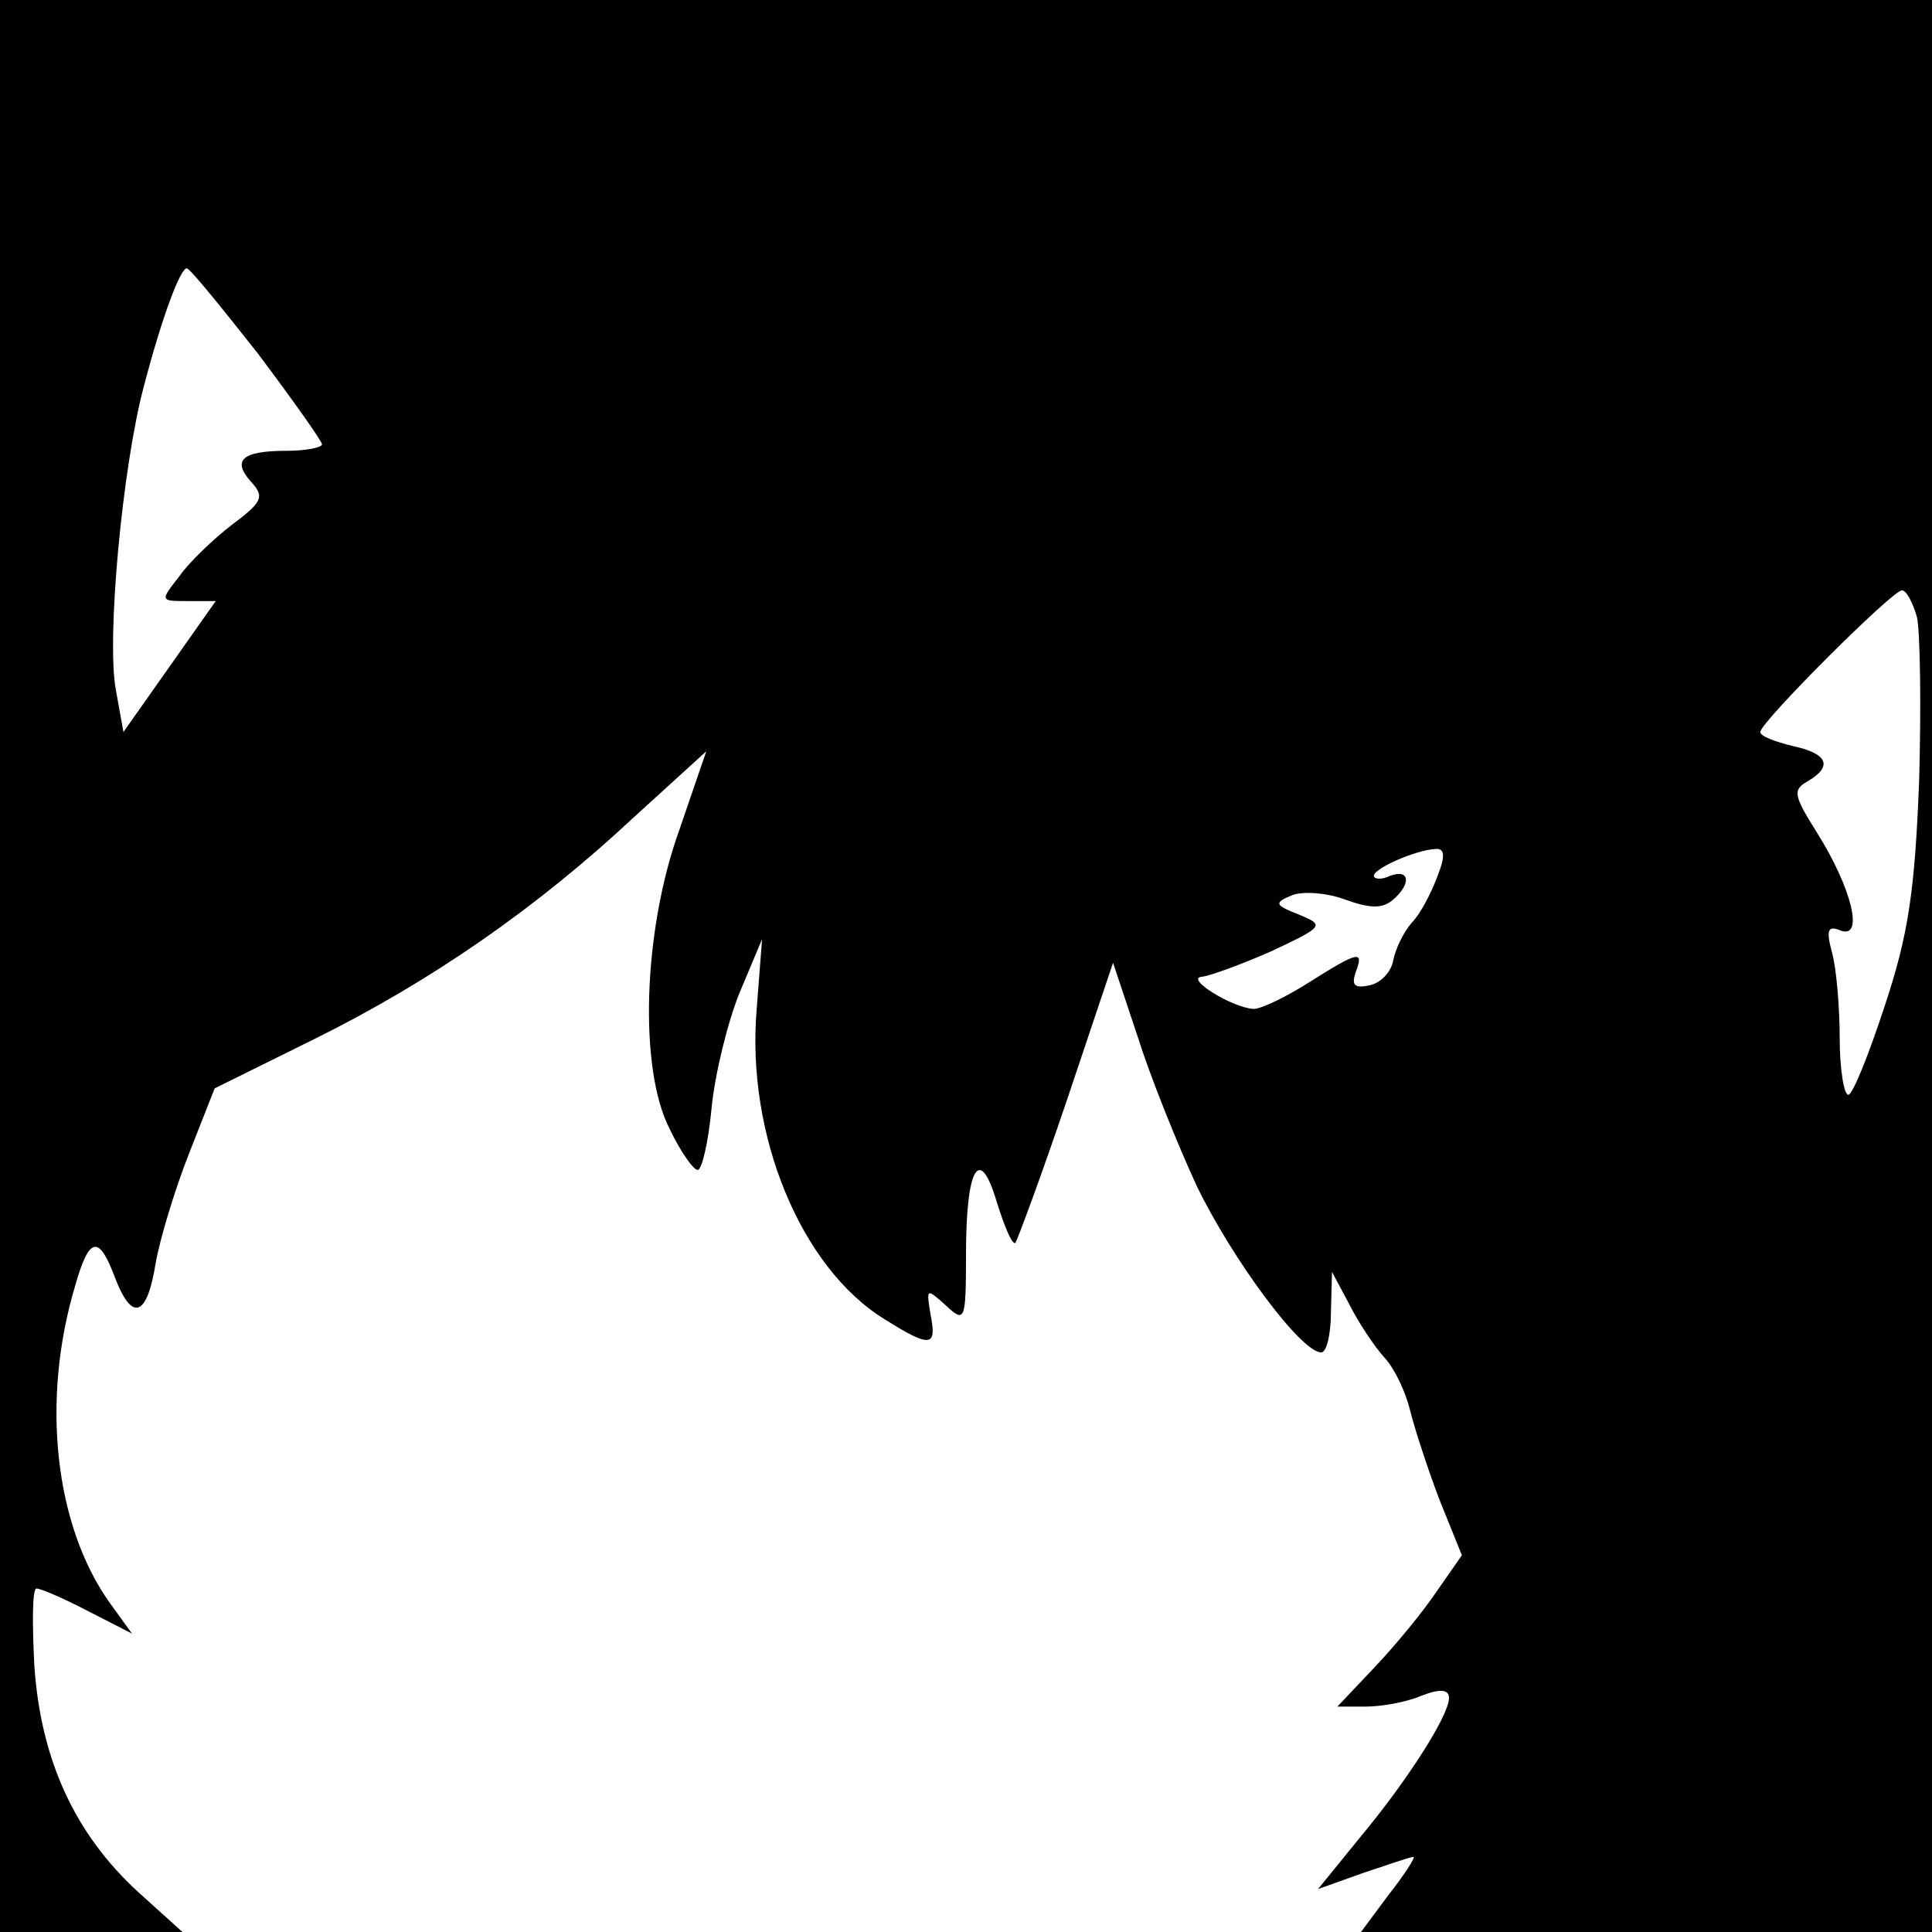
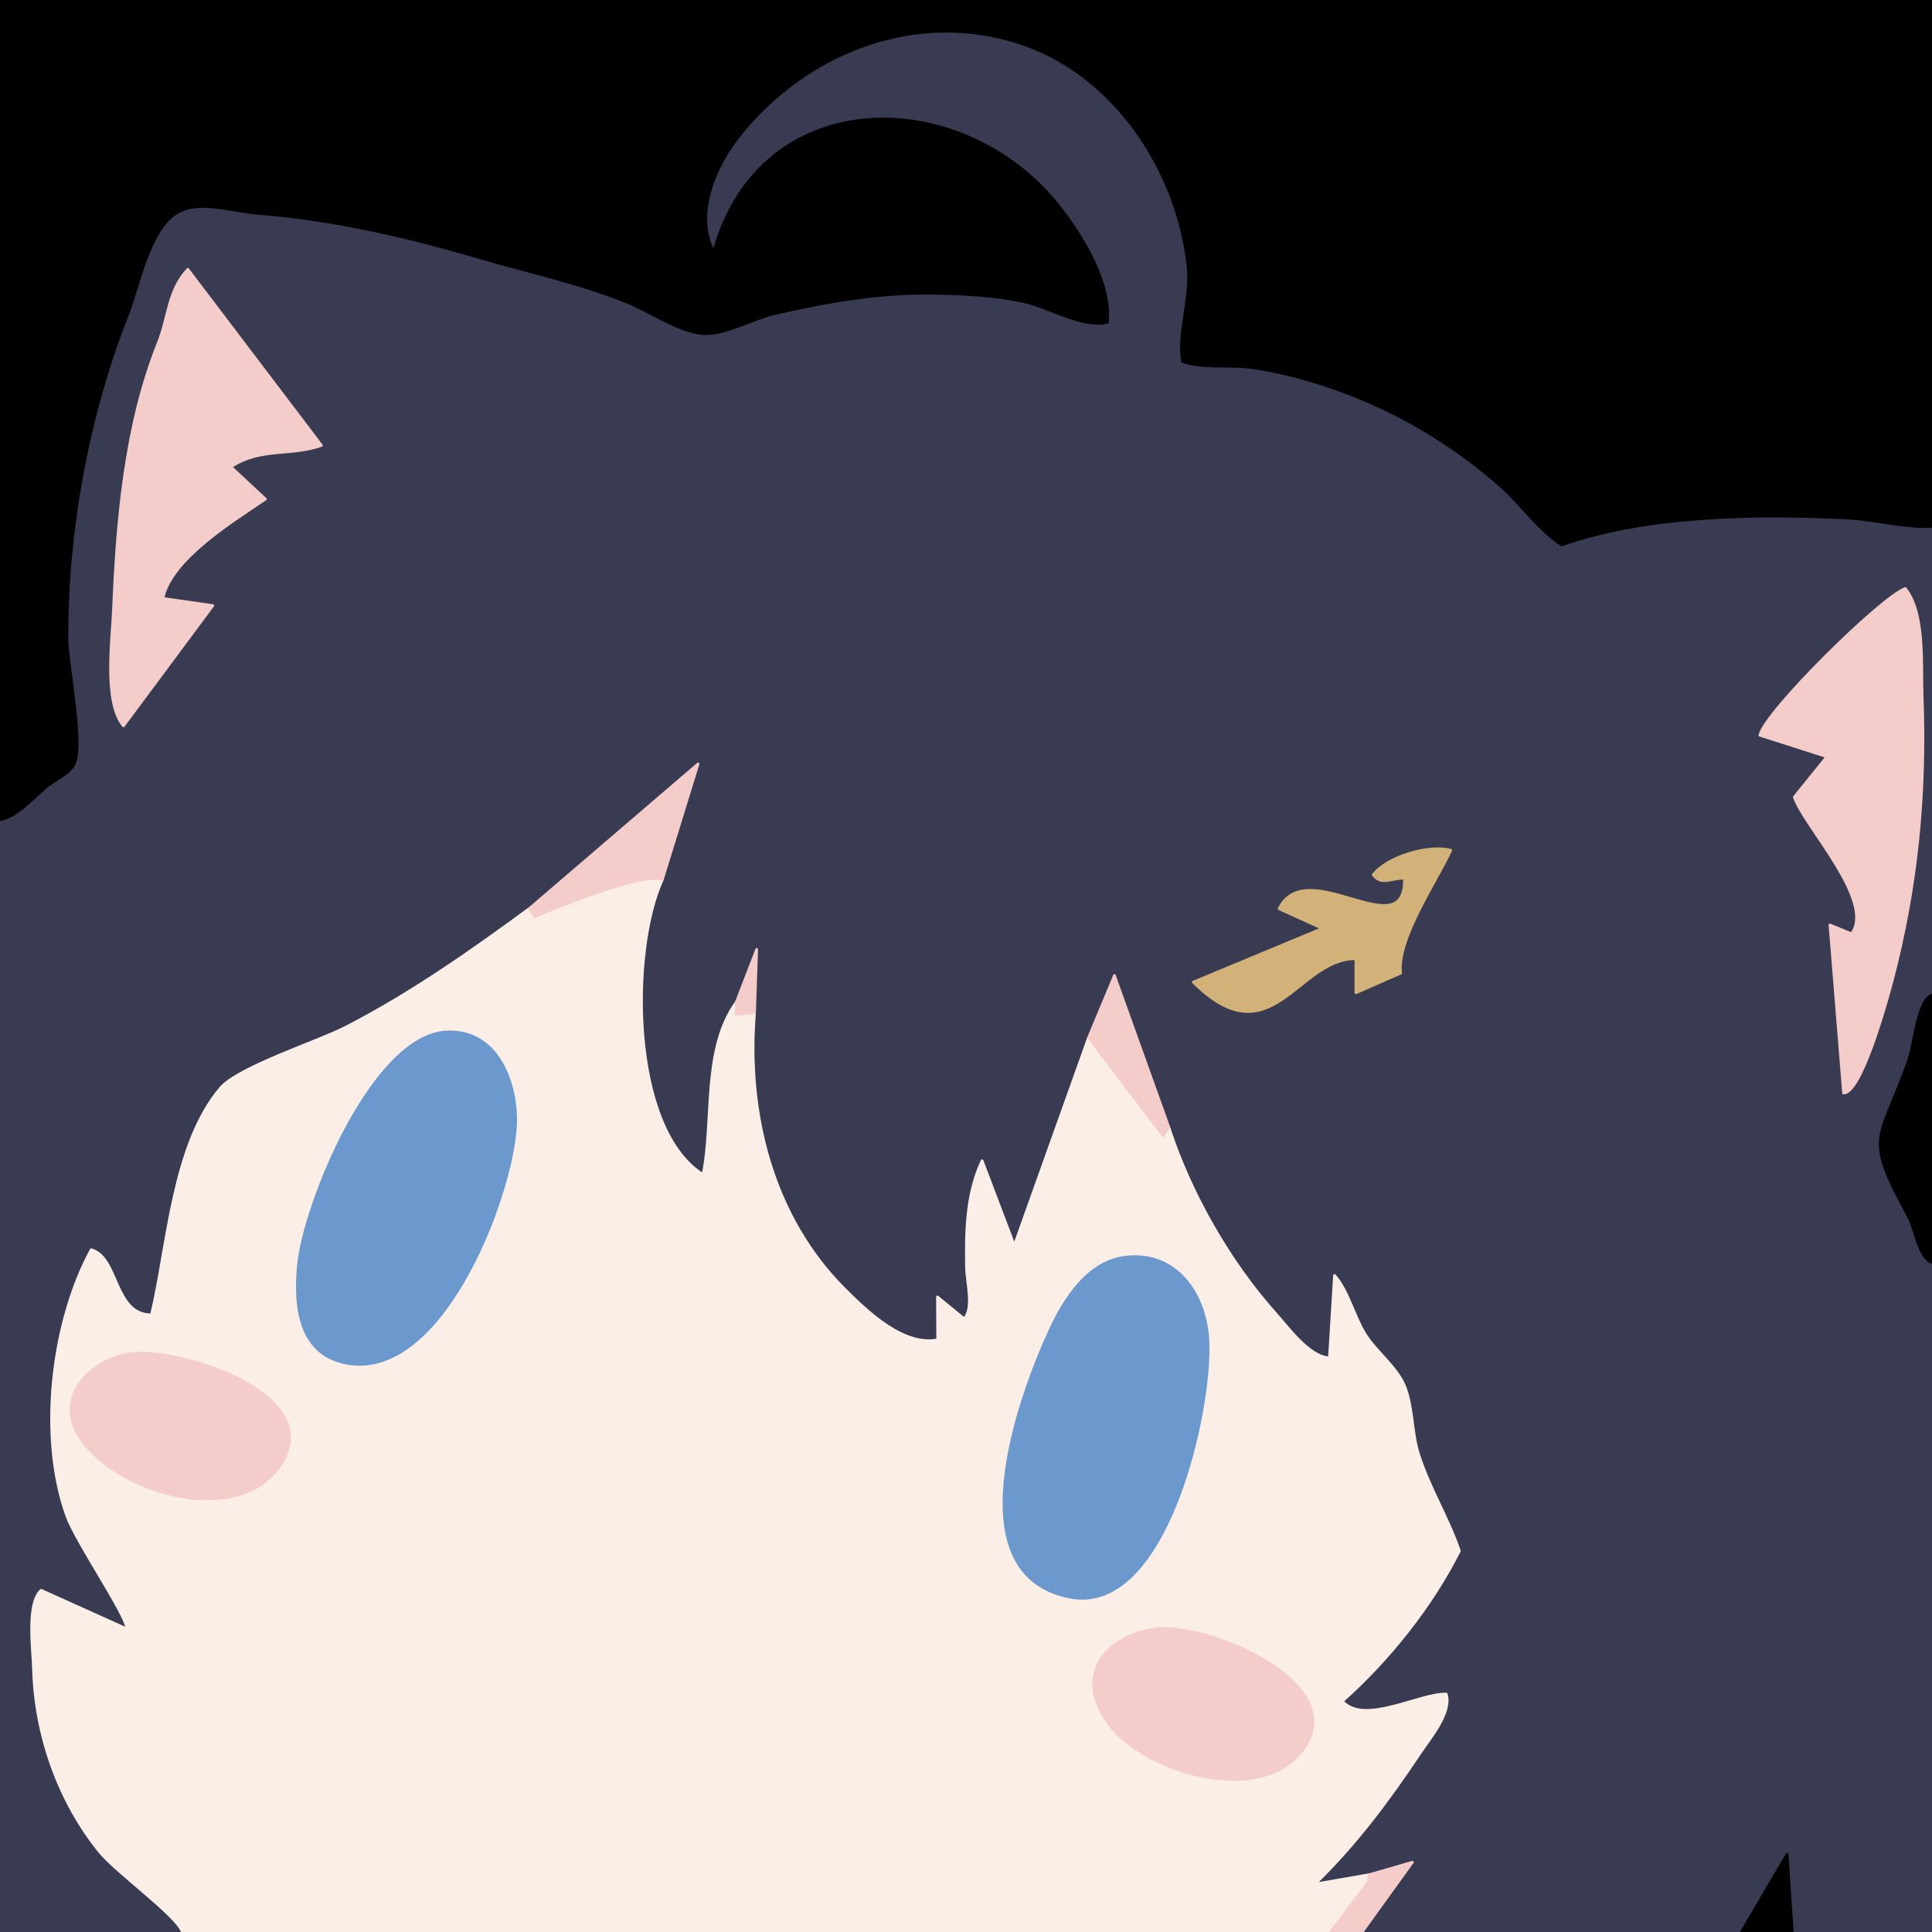
- <svg xmlns="http://www.w3.org/2000/svg" version="1.0" width="180pt" height="180pt" viewBox="0 0 180 180" preserveAspectRatio="xMidYMid meet">
-   <g transform="translate(0,180) scale(0.1,-0.1)" fill="#000000" stroke="none">
-     <path d="M0 900 l0 -900 85 0 85 0 -41 37 c-59 54 -91 123 -97 211 -2 39 -2 72 2 72 4 0 25 -9 48 -21 l41 -21 -21 29 c-51 72 -64 188 -32 295 13 46 22 48 37 8 16 -42 30 -37 38 13 4 23 18 69 31 102 l24 61 93 46 c109 54 207 122 298 207 l67 61 -25 -73 c-34 -94 -38 -223 -9 -279 10 -21 22 -38 26 -38 4 0 10 26 13 58 3 31 15 80 26 107 l21 50 -5 -65 c-10 -117 41 -241 119 -289 43 -27 49 -26 43 4 -4 25 -4 25 14 9 18 -17 19 -15 19 47 0 83 13 103 29 48 7 -22 14 -39 17 -37 2 3 24 62 48 133 l43 128 23 -69 c12 -38 37 -100 55 -139 33 -68 97 -155 116 -155 5 0 9 17 9 38 l1 37 16 -30 c8 -16 23 -39 33 -50 10 -11 20 -33 24 -50 4 -16 16 -53 27 -82 l21 -52 -23 -33 c-12 -18 -38 -50 -58 -71 l-35 -37 26 0 c15 0 38 4 52 10 18 7 26 6 26 -2 0 -16 -38 -76 -83 -130 l-39 -48 42 15 c24 8 44 15 47 15 2 0 -8 -16 -23 -35 l-26 -35 266 0 266 0 0 900 0 900 -900 0 -900 0 0 -900z m240 571 c33 -44 60 -82 60 -85 0 -3 -15 -6 -33 -6 -42 0 -51 -9 -33 -29 13 -14 10 -19 -18 -40 -17 -13 -40 -35 -49 -48 -18 -23 -18 -23 8 -23 l26 0 -43 -61 -43 -61 -7 39 c-9 47 6 208 26 283 17 65 34 110 40 110 3 0 32 -36 66 -79z m1546 -246 c3 -14 4 -83 2 -153 -4 -102 -10 -143 -32 -209 -15 -46 -30 -83 -34 -83 -4 0 -8 24 -8 53 0 28 -3 64 -7 79 -6 22 -4 26 8 21 22 -8 10 40 -22 91 -22 35 -23 40 -9 48 24 14 19 26 -14 33 -16 4 -30 9 -30 13 0 9 123 132 132 132 4 0 10 -11 14 -25z m-447 -242 c-6 -16 -16 -35 -24 -43 -7 -8 -15 -24 -17 -35 -2 -11 -12 -21 -22 -23 -14 -3 -17 0 -13 12 8 21 3 20 -43 -9 -22 -14 -45 -25 -52 -25 -20 1 -65 29 -48 30 8 1 38 12 65 24 49 23 49 24 25 34 -23 9 -23 11 -6 18 10 4 33 2 49 -4 22 -8 34 -9 44 -1 18 15 17 30 -2 23 -8 -4 -15 -3 -15 0 0 7 39 24 57 25 9 1 10 -6 2 -26z" />
-   </g>
+ <svg xmlns="http://www.w3.org/2000/svg" viewBox="0 0 180 180" width="180" height="180">
+   <path d="M179.94 49.05C179.94 63.61 179.94 78.16 179.94 92.72C178.63 93.34 178.35 97.26 177.85 98.7C175.11 106.51 173.56 105.6 177.81 113.35C178.46 114.55 178.72 117.03 179.94 117.61C179.94 138.38 179.93 159.15 179.92 179.92C175.61 179.93 171.29 179.94 166.98 179.94C166.82 177.55 166.66 175.15 166.5 172.76C165.09 175.15 163.69 177.55 162.28 179.94C150.51 179.94 138.73 179.94 126.95 179.94C128.5 177.8 130.04 175.65 131.59 173.5C130.25 173.89 128.9 174.27 127.56 174.66C125.87 174.95 124.19 175.25 122.5 175.54C126.3 171.84 129.31 167.81 132.25 163.41C133.18 162.01 135.29 159.54 134.74 157.83C132.18 157.78 127.11 160.77 125.06 158.5C129.39 154.64 133.35 149.69 135.97 144.5C134.93 141.43 133.11 138.52 132.14 135.41C131.51 133.4 131.64 130.94 130.81 129.02C130.06 127.31 128.19 125.9 127.19 124.31C126.16 122.66 125.56 120.16 124.33 118.83C124.17 121.39 124.02 123.94 123.86 126.5C122 126.46 120 123.66 118.82 122.35C114.53 117.56 110.86 111.11 108.89 105C107.21 100.3 105.52 95.59 103.83 90.89C103.03 92.81 102.22 94.74 101.42 96.67C99.11 103.12 96.81 109.58 94.5 116.04C93.5 113.4 92.5 110.77 91.5 108.14C90.04 111.22 89.98 114.8 90.05 118.17C90.08 119.47 90.75 121.91 89.83 122.87C89 122.19 88.17 121.51 87.34 120.83C87.35 122.17 87.35 123.5 87.36 124.83C84.16 125.45 80.81 122.21 78.71 120.12C71.95 113.39 69.54 103.7 70.3 94.33C70.37 92.37 70.43 90.41 70.5 88.45C69.87 90.09 69.23 91.73 68.6 93.37C65.41 97.77 66.54 104.48 65.5 109.43C58.66 105.16 58.68 88.52 61.71 81.95C62.82 78.36 63.93 74.76 65.04 71.17C59.8 75.66 54.57 80.15 49.33 84.64C43.86 88.66 38.23 92.61 32.2 95.71C29.56 97.06 22.21 99.42 20.55 101.37C16.06 106.65 15.64 116.15 14.11 122.5C10.6 122.52 11.07 117.16 8.5 116.43C4.82 123.18 3.56 133.83 6.23 141.24C7.1 143.67 11.75 150.41 11.83 151.77C9.17 150.57 6.5 149.37 3.83 148.16C2.46 149.44 3.08 153.72 3.12 155.5C3.29 161.59 5.43 167.78 9.29 172.54C10.8 174.4 16.39 178.42 16.97 179.94C11.34 179.94 5.71 179.93 0.08 179.92C0.07 145.4 0.06 110.88 0.06 76.37C1.57 76.06 3.05 74.39 4.22 73.38C5.01 72.69 6.24 72.22 6.83 71.34C7.9 69.74 6.25 61.86 6.24 59.5C6.19 49.46 8.19 38.65 11.85 29.39C12.91 26.74 13.89 21.25 16.58 19.76C18.65 18.61 21.66 19.69 23.87 19.86C30.81 20.4 37.63 21.94 44.24 23.88C48.98 25.28 53.81 26.29 58.4 28.14C60.48 28.97 63.26 30.92 65.5 31.08C67.48 31.23 70.13 29.69 72.12 29.23C76.98 28.1 81.78 27.26 86.83 27.32C89.68 27.36 92.9 27.5 95.67 28.17C97.87 28.7 100.88 30.56 103.17 30.03C103.51 26.52 101.11 22.48 99.08 19.76C90.09 7.7 70.8 7.56 66.5 23.49C64.64 19.99 66.6 15.52 68.84 12.68C75.07 4.81 85.5 0.68 95.41 4.14C104 7.14 109.77 16.06 110.69 24.83C111 27.82 109.73 30.81 110.17 33.68C112.07 34.35 114.47 33.96 116.5 34.23C120.03 34.72 123.69 35.83 126.96 37.2C131.58 39.13 136.11 41.98 139.85 45.32C141.8 47.06 143.32 49.34 145.5 50.77C153.44 47.96 163.82 47.84 172.17 48.27C174.73 48.4 177.42 49.18 179.94 49.05ZM17.5 25.09C15.66 27.04 15.71 29.54 14.76 31.91C11.65 39.67 10.92 48.52 10.57 56.83C10.45 59.61 9.66 65.44 11.5 67.63C14.28 63.9 17.06 60.16 19.83 56.42C18.28 56.2 16.72 55.97 15.17 55.75C15.96 52.04 21.78 48.51 24.73 46.5C23.65 45.5 22.58 44.5 21.51 43.5C24.3 41.65 27.04 42.53 29.95 41.5C25.8 36.03 21.65 30.56 17.5 25.09ZM177.51 54.83C175.23 55.66 164.43 66.33 163.96 68.5C166.04 69.17 168.13 69.83 170.21 70.5C169.2 71.75 168.18 73.01 167.17 74.26C168.05 76.93 174.78 83.98 172.5 87C171.83 86.72 171.16 86.44 170.49 86.17C170.91 91.39 171.34 96.61 171.76 101.83C173.39 101.92 175.78 93.3 176.26 91.48C178.59 82.65 179.43 74.04 179.08 64.83C178.97 61.97 179.37 57.14 177.51 54.83ZM135.17 79.22C133.13 78.66 129.25 79.81 127.94 81.5C128.7 82.55 129.72 81.76 130.85 81.83C131 88.41 121.71 79.46 119.17 84.67C120.51 85.28 121.86 85.89 123.2 86.5C119.19 88.17 115.18 89.83 111.17 91.5C118.46 98.77 120.84 89.29 126.32 89.32C126.32 90.38 126.32 91.44 126.32 92.5C127.71 91.89 129.11 91.28 130.5 90.67C130.1 87.56 133.83 82.11 135.17 79.22Z" fill="#383b51" fill-rule="evenodd" stroke="#383b51" stroke-width="0.25" stroke-linejoin="round" />
+   <path d="M61.71 81.95C58.68 88.52 58.66 105.16 65.5 109.43C66.54 104.48 65.41 97.77 68.6 93.37C68.6 93.75 68.6 94.12 68.6 94.5C69.17 94.44 69.74 94.39 70.3 94.33C69.54 103.7 71.95 113.39 78.71 120.12C80.81 122.21 84.16 125.45 87.36 124.83C87.35 123.5 87.35 122.17 87.34 120.83C88.17 121.51 89 122.19 89.83 122.87C90.75 121.91 90.08 119.47 90.05 118.17C89.98 114.8 90.04 111.22 91.5 108.14C92.5 110.77 93.5 113.4 94.5 116.04C96.81 109.58 99.11 103.12 101.42 96.67C103.74 99.72 106.06 102.78 108.38 105.83C108.55 105.56 108.72 105.28 108.89 105C110.86 111.11 114.53 117.56 118.82 122.35C120 123.66 122 126.46 123.86 126.5C124.02 123.94 124.17 121.39 124.33 118.83C125.56 120.16 126.16 122.66 127.19 124.31C128.19 125.9 130.06 127.31 130.81 129.02C131.64 130.94 131.51 133.4 132.14 135.41C133.11 138.52 134.93 141.43 135.97 144.5C133.35 149.69 129.39 154.64 125.06 158.5C127.11 160.77 132.18 157.78 134.74 157.83C135.29 159.54 133.18 162.01 132.25 163.41C129.31 167.81 126.3 171.84 122.5 175.54C124.19 175.25 125.87 174.95 127.56 174.66C127.54 174.88 127.52 175.11 127.5 175.33C126.34 176.87 125.17 178.41 124.01 179.94C88.33 179.94 52.65 179.94 16.97 179.94C16.39 178.42 10.8 174.4 9.29 172.54C5.43 167.78 3.29 161.59 3.12 155.5C3.08 153.72 2.46 149.44 3.83 148.16C6.5 149.37 9.17 150.57 11.83 151.77C11.75 150.41 7.1 143.67 6.23 141.24C3.56 133.83 4.82 123.18 8.5 116.43C11.07 117.16 10.6 122.52 14.11 122.5C15.64 116.15 16.06 106.65 20.55 101.37C22.21 99.42 29.56 97.06 32.2 95.71C38.23 92.61 43.86 88.66 49.33 84.64C49.5 84.89 49.66 85.14 49.83 85.39C51.96 84.49 59.97 81.2 61.71 81.95ZM41.55 96.15C34.72 96.56 28.36 112.13 27.81 117.85C27.48 121.18 27.69 125.68 31.63 126.84C40.82 129.54 47.7 111.65 48.03 104.83C48.21 100.97 46.36 95.86 41.55 96.15ZM104.86 117.13C101.34 117.54 99.14 121.08 97.81 123.97C94.94 130.2 88.92 146.78 99.75 148.81C108.79 150.5 113.02 130.82 112.52 124.57C112.18 120.36 109.48 116.59 104.86 117.13ZM12.21 126.12C8.74 126.54 5.12 129.88 7.24 133.58C10.23 138.79 21.46 142.39 25.78 136.94C31.18 130.11 16.91 125.54 12.21 126.12ZM107.56 151.79C102.79 152.51 100.1 156.21 103.27 160.56C106.46 164.95 116.56 168.07 120.82 163.66C127.03 157.22 112.5 151.03 107.56 151.79Z" fill="#faeee7" fill-rule="evenodd" stroke="#faeee7" stroke-width="0.25" stroke-linejoin="round" />
+   <path d="M0.08 0.08C60.03 0.08 119.97 0.08 179.92 0.08C179.93 16.41 179.94 32.73 179.94 49.05C177.42 49.18 174.73 48.4 172.17 48.27C163.82 47.84 153.44 47.96 145.5 50.77C143.32 49.34 141.8 47.06 139.85 45.32C136.11 41.98 131.58 39.13 126.96 37.2C123.69 35.83 120.03 34.72 116.5 34.23C114.47 33.96 112.07 34.35 110.17 33.68C109.73 30.81 111 27.82 110.69 24.83C109.77 16.06 104 7.14 95.41 4.14C85.5 0.68 75.07 4.81 68.84 12.68C66.6 15.52 64.64 19.99 66.5 23.49C70.8 7.56 90.09 7.7 99.08 19.76C101.11 22.48 103.51 26.52 103.17 30.03C100.88 30.56 97.87 28.7 95.67 28.17C92.9 27.5 89.68 27.36 86.83 27.32C81.78 27.26 76.98 28.1 72.12 29.23C70.13 29.69 67.48 31.23 65.5 31.08C63.26 30.92 60.48 28.97 58.4 28.14C53.81 26.29 48.98 25.28 44.24 23.88C37.63 21.94 30.81 20.4 23.87 19.86C21.66 19.69 18.65 18.61 16.58 19.76C13.89 21.25 12.91 26.74 11.85 29.39C8.19 38.65 6.19 49.46 6.24 59.5C6.25 61.86 7.9 69.74 6.83 71.34C6.24 72.22 5.01 72.69 4.22 73.38C3.05 74.39 1.57 76.06 0.06 76.37C0.06 50.94 0.07 25.51 0.08 0.08ZM179.94 92.72C179.94 101.01 179.94 109.31 179.94 117.61C178.72 117.03 178.46 114.55 177.81 113.35C173.56 105.6 175.11 106.51 177.85 98.7C178.35 97.26 178.63 93.34 179.94 92.72ZM166.98 179.94C165.42 179.94 163.85 179.94 162.28 179.94C163.69 177.55 165.09 175.15 166.5 172.76C166.66 175.15 166.82 177.55 166.98 179.94Z" fill="#000001" fill-rule="evenodd" stroke="#000001" stroke-width="0.25" stroke-linejoin="round" />
+   <path d="M17.5 25.09C21.65 30.56 25.8 36.03 29.95 41.5C27.04 42.53 24.3 41.65 21.51 43.5C22.58 44.5 23.65 45.5 24.73 46.5C21.78 48.51 15.96 52.04 15.17 55.75C16.72 55.97 18.28 56.2 19.83 56.42C17.06 60.16 14.28 63.9 11.5 67.63C9.66 65.44 10.45 59.61 10.57 56.83C10.92 48.52 11.65 39.67 14.76 31.91C15.71 29.54 15.66 27.04 17.5 25.09ZM177.51 54.83C179.37 57.14 178.97 61.97 179.08 64.83C179.43 74.04 178.59 82.65 176.26 91.48C175.78 93.3 173.39 101.92 171.76 101.83C171.34 96.61 170.91 91.39 170.49 86.17C171.16 86.44 171.83 86.72 172.5 87C174.78 83.98 168.05 76.93 167.17 74.26C168.18 73.01 169.2 71.75 170.21 70.5C168.13 69.83 166.04 69.17 163.96 68.5C164.43 66.33 175.23 55.66 177.51 54.83ZM61.71 81.95C59.97 81.2 51.96 84.49 49.83 85.39C49.66 85.14 49.5 84.89 49.33 84.64C54.57 80.15 59.8 75.66 65.04 71.17C63.93 74.76 62.82 78.36 61.71 81.95ZM70.3 94.33C69.74 94.39 69.17 94.44 68.6 94.5C68.6 94.12 68.6 93.75 68.6 93.37C69.23 91.73 69.87 90.09 70.5 88.45C70.43 90.41 70.37 92.37 70.3 94.33ZM108.89 105C108.72 105.28 108.55 105.56 108.38 105.83C106.06 102.78 103.74 99.72 101.42 96.67C102.22 94.74 103.03 92.81 103.83 90.89C105.52 95.59 107.21 100.3 108.89 105ZM12.21 126.12C16.91 125.54 31.18 130.11 25.78 136.94C21.46 142.39 10.23 138.79 7.24 133.58C5.12 129.88 8.74 126.54 12.21 126.12ZM107.56 151.79C112.5 151.03 127.03 157.22 120.82 163.66C116.56 168.07 106.46 164.95 103.27 160.56C100.1 156.21 102.79 152.51 107.56 151.79ZM126.95 179.94C125.97 179.94 124.99 179.94 124.01 179.94C125.17 178.41 126.34 176.87 127.5 175.33C127.52 175.11 127.54 174.88 127.56 174.66C128.9 174.27 130.25 173.89 131.59 173.5C130.04 175.65 128.5 177.8 126.95 179.94Z" fill="#f4ccca" fill-rule="evenodd" stroke="#f4ccca" stroke-width="0.25" stroke-linejoin="round" />
+   <path d="M41.55 96.15C46.36 95.86 48.21 100.97 48.03 104.83C47.7 111.65 40.82 129.54 31.63 126.84C27.69 125.68 27.48 121.18 27.81 117.85C28.36 112.13 34.72 96.56 41.55 96.15ZM104.86 117.13C109.48 116.59 112.18 120.36 112.52 124.57C113.02 130.82 108.79 150.5 99.75 148.81C88.92 146.78 94.94 130.2 97.81 123.97C99.14 121.08 101.34 117.54 104.86 117.13Z" fill="#6b98cd" fill-rule="evenodd" stroke="#6b98cd" stroke-width="0.25" stroke-linejoin="round" />
+   <path d="M135.17 79.22C133.83 82.11 130.1 87.56 130.5 90.67C129.11 91.28 127.71 91.89 126.32 92.5C126.32 91.44 126.32 90.38 126.32 89.32C120.84 89.29 118.46 98.77 111.17 91.5C115.18 89.83 119.19 88.17 123.2 86.5C121.86 85.89 120.51 85.28 119.17 84.67C121.71 79.46 131 88.41 130.85 81.83C129.72 81.76 128.7 82.55 127.94 81.5C129.25 79.81 133.13 78.66 135.17 79.22Z" fill="#d3b27a" fill-rule="evenodd" stroke="#d3b27a" stroke-width="0.25" stroke-linejoin="round" />
</svg>
